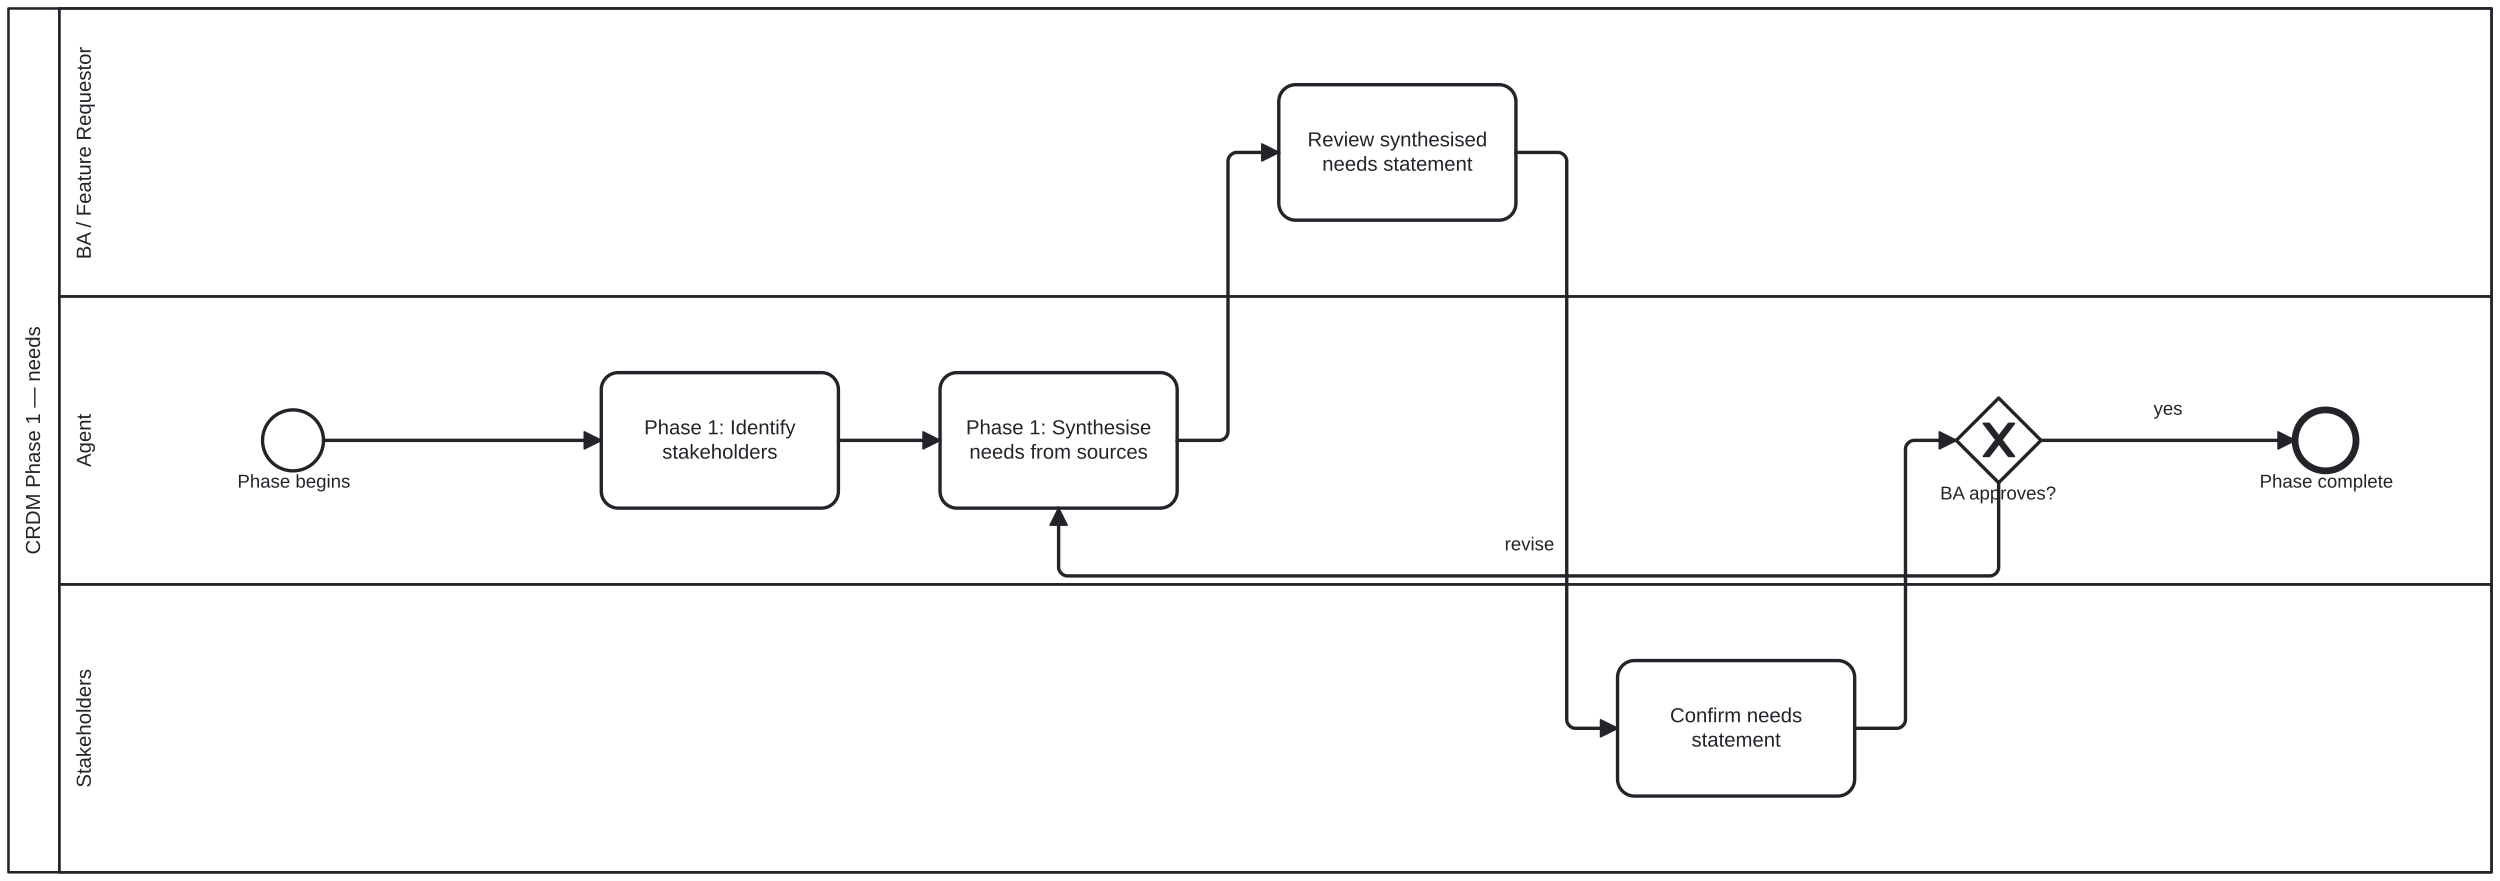
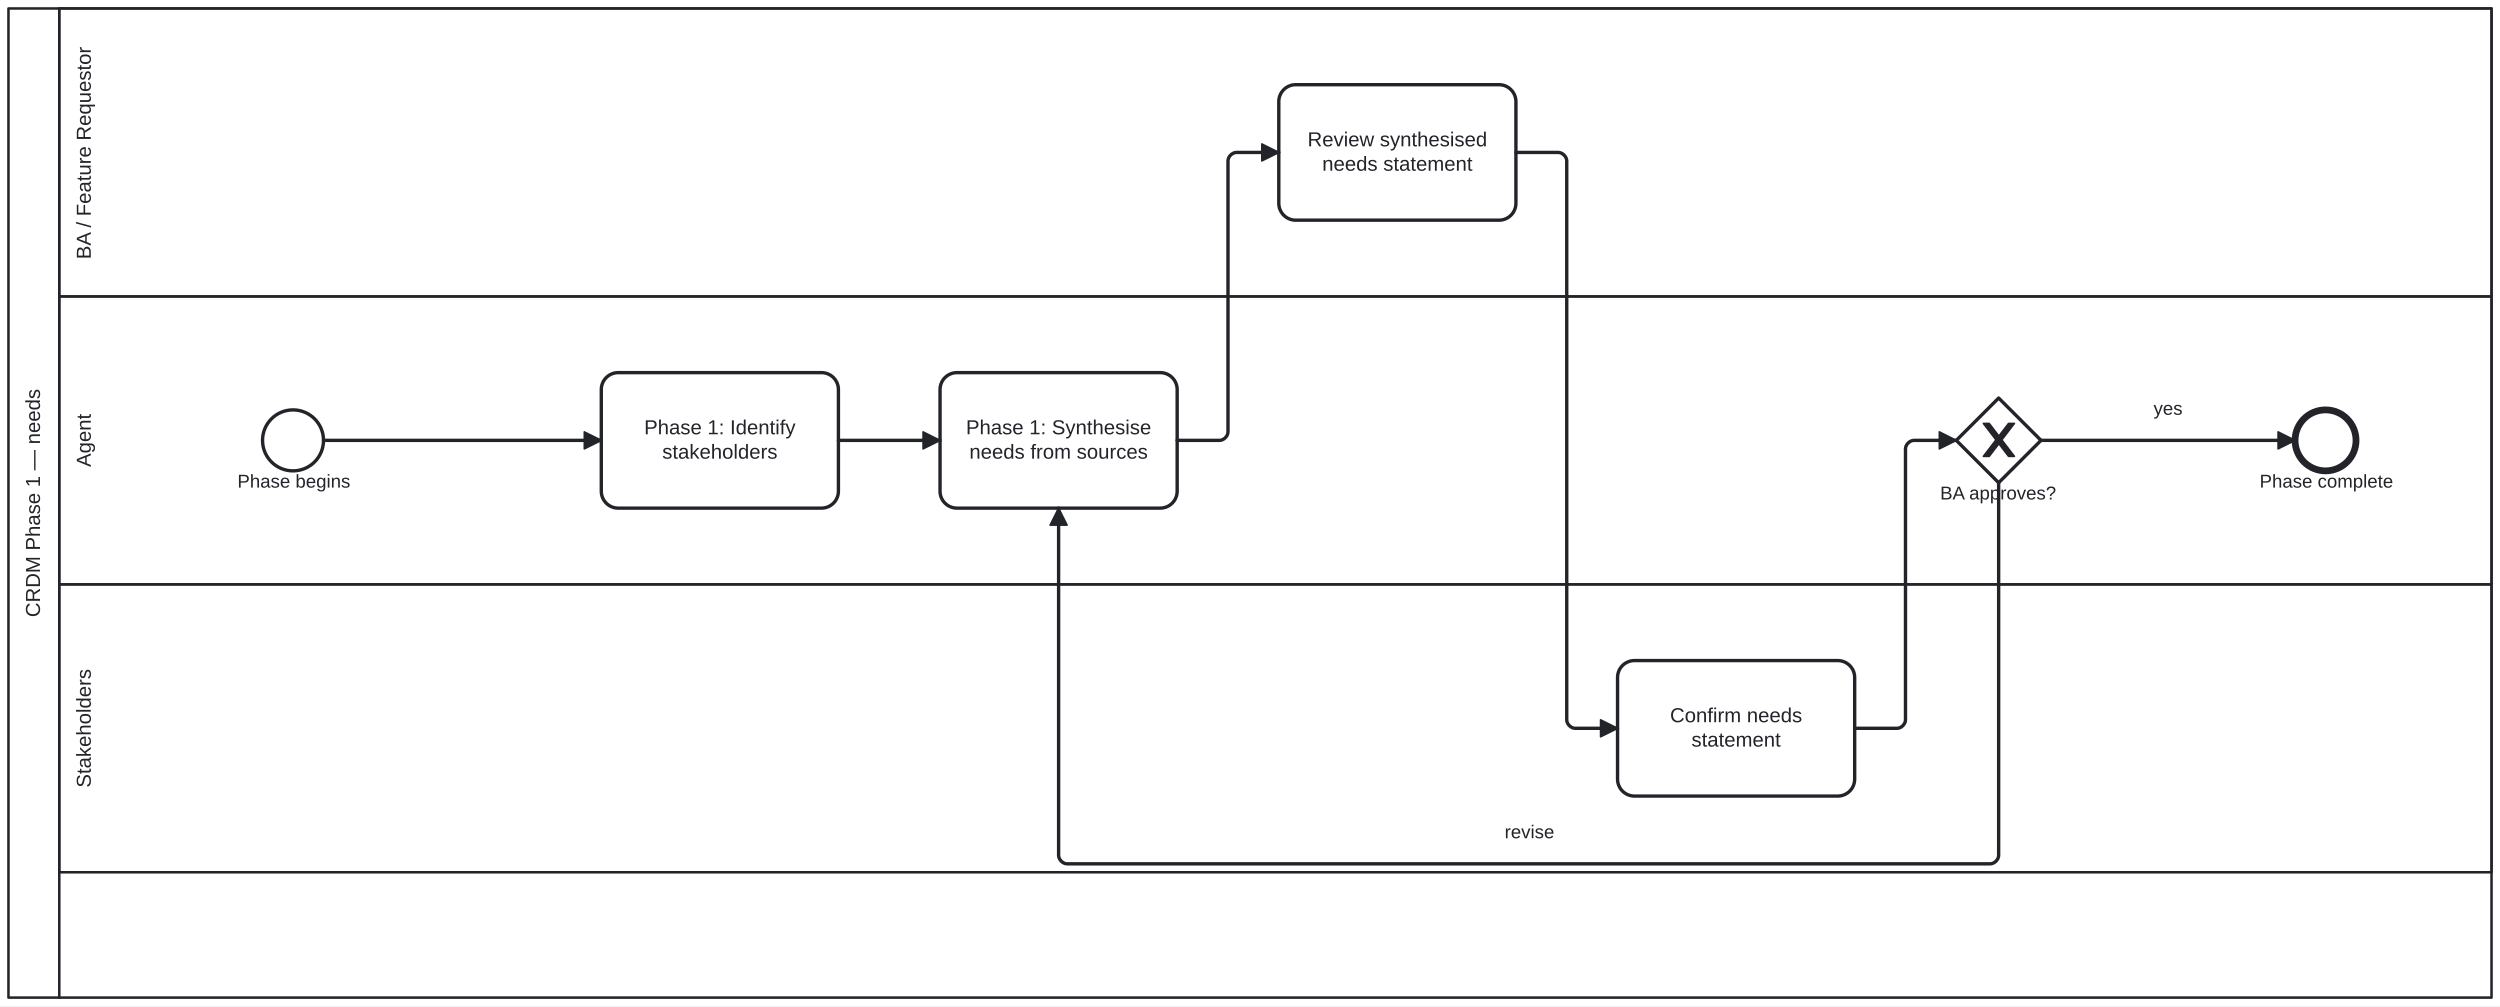
- <svg xmlns="http://www.w3.org/2000/svg" width="100%" style="max-width:100%;height:auto" viewBox="155 75 1476 520" version="1.1">
-   <rect x="155" y="75" width="1476" height="520" fill="#ffffff" />
+ <svg xmlns="http://www.w3.org/2000/svg" width="100%" style="max-width:100%;height:auto" viewBox="155 75 1476 594" version="1.1">
+   <rect x="155" y="75" width="1476" height="594" fill="#ffffff" />
  <g class="djs-group">
    <g class="djs-element djs-shape" data-element-id="Participant_Process_CRDM_Needs" style="display: block;" transform="matrix(1 0 0 1 160 80)">
      <g class="djs-visual">
-         <rect x="0" y="0" width="1466" height="510" rx="0" ry="0" style="stroke-linecap: round; stroke-linejoin: round; stroke: rgb(34, 36, 42); stroke-width: 1.5px; fill: white; fill-opacity: 0.95;" />
-         <path style="fill: none; stroke-linecap: round; stroke-linejoin: round; stroke: rgb(34, 36, 42); stroke-width: 1.5px;" d="M30,0L30,510" />
-         <text lineHeight="1.2" class="djs-label" style="font-family: Arial, sans-serif; font-size: 12px; font-weight: normal; fill: rgb(34, 36, 42);" transform="matrix(-1.83697e-16 -1 1 -1.83697e-16 0 510)">
-           <tspan x="187.638" y="18.6">CRDM Phase 1 — needs</tspan>
+         <rect x="0" y="0" width="1466" height="584" rx="0" ry="0" style="stroke-linecap: round; stroke-linejoin: round; stroke: rgb(34, 36, 42); stroke-width: 1.5px; fill: white; fill-opacity: 0.95;" />
+         <path style="fill: none; stroke-linecap: round; stroke-linejoin: round; stroke: rgb(34, 36, 42); stroke-width: 1.5px;" d="M30,0L30,584" />
+         <text lineHeight="1.2" class="djs-label" style="font-family: Arial, sans-serif; font-size: 12px; font-weight: normal; fill: rgb(34, 36, 42);" transform="matrix(-1.83697e-16 -1 1 -1.83697e-16 0 584)">
+           <tspan x="224.638" y="18.6">CRDM Phase 1 — needs</tspan>
        </text>
      </g>
-       <rect class="djs-hit djs-hit-all" x="0" y="0" width="1466" height="510" style="fill: none; stroke-opacity: 0; stroke: white; stroke-width: 15px;" />
+       <rect class="djs-hit djs-hit-all" x="0" y="0" width="1466" height="584" style="fill: none; stroke-opacity: 0; stroke: white; stroke-width: 15px;" />
    </g>
    <g class="djs-children">
      <g class="djs-group">
        <g class="djs-element djs-shape" data-element-id="Lane_Stakeholders" style="display: block;" transform="matrix(1 0 0 1 190 420)">
          <g class="djs-visual">
            <rect x="0" y="0" width="1436" height="170" rx="0" ry="0" style="stroke-linecap: round; stroke-linejoin: round; stroke: rgb(34, 36, 42); stroke-width: 1.5px; fill: white; fill-opacity: 0.25;" />
            <text lineHeight="1.2" class="djs-label" style="font-family: Arial, sans-serif; font-size: 12px; font-weight: normal; fill: rgb(34, 36, 42);" transform="matrix(-1.83697e-16 -1 1 -1.83697e-16 0 170)">
              <tspan x="49.979" y="18.6">Stakeholders</tspan>
            </text>
          </g>
          <rect class="djs-hit djs-hit-all" x="0" y="0" width="1436" height="170" style="fill: none; stroke-opacity: 0; stroke: white; stroke-width: 15px;" />
        </g>
      </g>
      <g class="djs-group">
        <g class="djs-element djs-shape" data-element-id="Lane_Agent" style="display: block;" transform="matrix(1 0 0 1 190 250)">
          <g class="djs-visual">
            <rect x="0" y="0" width="1436" height="170" rx="0" ry="0" style="stroke-linecap: round; stroke-linejoin: round; stroke: rgb(34, 36, 42); stroke-width: 1.5px; fill: white; fill-opacity: 0.25;" />
            <text lineHeight="1.2" class="djs-label" style="font-family: Arial, sans-serif; font-size: 12px; font-weight: normal; fill: rgb(34, 36, 42);" transform="matrix(-1.83697e-16 -1 1 -1.83697e-16 0 170)">
              <tspan x="69.32" y="18.6">Agent</tspan>
            </text>
          </g>
          <rect class="djs-hit djs-hit-all" x="0" y="0" width="1436" height="170" style="fill: none; stroke-opacity: 0; stroke: white; stroke-width: 15px;" />
        </g>
      </g>
      <g class="djs-group">
        <g class="djs-element djs-shape" data-element-id="Lane_BA" style="display: block;" transform="matrix(1 0 0 1 190 80)">
          <g class="djs-visual">
            <rect x="0" y="0" width="1436" height="170" rx="0" ry="0" style="stroke-linecap: round; stroke-linejoin: round; stroke: rgb(34, 36, 42); stroke-width: 1.5px; fill: white; fill-opacity: 0.25;" />
            <text lineHeight="1.2" class="djs-label" style="font-family: Arial, sans-serif; font-size: 12px; font-weight: normal; fill: rgb(34, 36, 42);" transform="matrix(-1.83697e-16 -1 1 -1.83697e-16 0 170)">
              <tspan x="21.968" y="18.6">BA / Feature Requestor</tspan>
            </text>
          </g>
          <rect class="djs-hit djs-hit-all" x="0" y="0" width="1436" height="170" style="fill: none; stroke-opacity: 0; stroke: white; stroke-width: 15px;" />
        </g>
      </g>
      <g class="djs-group">
        <g class="djs-element djs-shape" data-element-id="Start_Process_CRDM_Needs" style="display: block;" transform="matrix(1 0 0 1 310 317)">
          <g class="djs-visual">
            <circle cx="18" cy="18" r="18" style="stroke-linecap: round; stroke-linejoin: round; stroke: rgb(34, 36, 42); stroke-width: 2px; fill: white; fill-opacity: 0.95;" />
          </g>
          <rect class="djs-hit djs-hit-all" x="0" y="0" width="36" height="36" style="fill: none; stroke-opacity: 0; stroke: white; stroke-width: 15px;" />
        </g>
      </g>
      <g class="djs-group">
        <g class="djs-element djs-shape" data-element-id="Start_Process_CRDM_Needs_label" style="display: block;" transform="matrix(1 0 0 1 295 353)">
          <g class="djs-visual">
            <text lineHeight="1.2" class="djs-label" style="font-family: Arial, sans-serif; font-size: 11px; font-weight: normal; fill: rgb(34, 36, 42);">
              <tspan x="0.17" y="9.9">Phase begins</tspan>
            </text>
          </g>
          <rect class="djs-hit djs-hit-all" x="0" y="0" width="67" height="14" style="fill: none; stroke-opacity: 0; stroke: white; stroke-width: 15px;" />
        </g>
      </g>
      <g class="djs-group">
        <g class="djs-element djs-shape" data-element-id="A_Stakeholders" style="display: block;" transform="matrix(1 0 0 1 510 295)">
          <g class="djs-visual">
            <rect x="0" y="0" width="140" height="80" rx="10" ry="10" style="stroke-linecap: round; stroke-linejoin: round; stroke: rgb(34, 36, 42); stroke-width: 2px; fill: white; fill-opacity: 0.95;" />
            <text lineHeight="1.2" class="djs-label" style="font-family: Arial, sans-serif; font-size: 12px; font-weight: normal; fill: rgb(34, 36, 42);">
              <tspan x="25.305" y="36.4">Phase 1: Identify</tspan>
              <tspan x="35.98" y="50.8">stakeholders</tspan>
            </text>
          </g>
          <rect class="djs-hit djs-hit-all" x="0" y="0" width="140" height="80" style="fill: none; stroke-opacity: 0; stroke: white; stroke-width: 15px;" />
        </g>
      </g>
      <g class="djs-group">
        <g class="djs-element djs-shape" data-element-id="A_Synthesise" style="display: block;" transform="matrix(1 0 0 1 710 295)">
          <g class="djs-visual">
            <rect x="0" y="0" width="140" height="80" rx="10" ry="10" style="stroke-linecap: round; stroke-linejoin: round; stroke: rgb(34, 36, 42); stroke-width: 2px; fill: white; fill-opacity: 0.95;" />
            <text lineHeight="1.2" class="djs-label" style="font-family: Arial, sans-serif; font-size: 12px; font-weight: normal; fill: rgb(34, 36, 42);">
              <tspan x="15.3" y="36.4">Phase 1: Synthesise</tspan>
              <tspan x="17.31" y="50.8">needs from sources</tspan>
            </text>
          </g>
          <rect class="djs-hit djs-hit-all" x="0" y="0" width="140" height="80" style="fill: none; stroke-opacity: 0; stroke: white; stroke-width: 15px;" />
        </g>
      </g>
      <g class="djs-group">
        <g class="djs-element djs-shape" data-element-id="BA_ReviewNeeds" style="display: block;" transform="matrix(1 0 0 1 910 125)">
          <g class="djs-visual">
            <rect x="0" y="0" width="140" height="80" rx="10" ry="10" style="stroke-linecap: round; stroke-linejoin: round; stroke: rgb(34, 36, 42); stroke-width: 2px; fill: white; fill-opacity: 0.95;" />
            <text lineHeight="1.2" class="djs-label" style="font-family: Arial, sans-serif; font-size: 12px; font-weight: normal; fill: rgb(34, 36, 42);">
              <tspan x="16.976" y="36.4">Review synthesised</tspan>
              <tspan x="25.639" y="50.8">needs statement</tspan>
            </text>
          </g>
          <rect class="djs-hit djs-hit-all" x="0" y="0" width="140" height="80" style="fill: none; stroke-opacity: 0; stroke: white; stroke-width: 15px;" />
        </g>
      </g>
      <g class="djs-group">
        <g class="djs-element djs-shape" data-element-id="S_ConfirmNeeds" style="display: block;" transform="matrix(1 0 0 1 1110 465)">
          <g class="djs-visual">
            <rect x="0" y="0" width="140" height="80" rx="10" ry="10" style="stroke-linecap: round; stroke-linejoin: round; stroke: rgb(34, 36, 42); stroke-width: 2px; fill: white; fill-opacity: 0.95;" />
            <text lineHeight="1.2" class="djs-label" style="font-family: Arial, sans-serif; font-size: 12px; font-weight: normal; fill: rgb(34, 36, 42);">
              <tspan x="30.982" y="36.4">Confirm needs</tspan>
              <tspan x="43.653" y="50.8">statement</tspan>
            </text>
          </g>
          <rect class="djs-hit djs-hit-all" x="0" y="0" width="140" height="80" style="fill: none; stroke-opacity: 0; stroke: white; stroke-width: 15px;" />
        </g>
      </g>
      <g class="djs-group">
        <g class="djs-element djs-shape" data-element-id="GW_Needs" style="display: block;" transform="matrix(1 0 0 1 1310 310)">
          <g class="djs-visual">
            <polygon points="25,0 50,25 25,50 0,25" style="stroke-linecap: round; stroke-linejoin: round; stroke: rgb(34, 36, 42); stroke-width: 2px; fill: white; fill-opacity: 0.95;" />
            <path d="m 16,15 7.429,9.714 -7.429,9.714 3.429,0 5.714,-7.464 5.714,7.464 3.429,0 -7.429,-9.714 7.429,-9.714 -3.429,0 -5.714,7.464 -5.714,-7.464 -3.429,0 z" style="fill: rgb(34, 36, 42); stroke-linecap: round; stroke-linejoin: round; stroke: rgb(34, 36, 42); stroke-width: 1px;" />
          </g>
          <rect class="djs-hit djs-hit-all" x="0" y="0" width="50" height="50" style="fill: none; stroke-opacity: 0; stroke: white; stroke-width: 15px;" />
        </g>
      </g>
      <g class="djs-group">
        <g class="djs-element djs-shape" data-element-id="GW_Needs_label" style="display: block;" transform="matrix(1 0 0 1 1300 360)">
          <g class="djs-visual">
            <text lineHeight="1.2" class="djs-label" style="font-family: Arial, sans-serif; font-size: 11px; font-weight: normal; fill: rgb(34, 36, 42);">
              <tspan x="0.45" y="9.9">BA approves?</tspan>
            </text>
          </g>
          <rect class="djs-hit djs-hit-all" x="0" y="0" width="70" height="14" style="fill: none; stroke-opacity: 0; stroke: white; stroke-width: 15px;" />
        </g>
      </g>
      <g class="djs-group">
        <g class="djs-element djs-shape" data-element-id="End_Process_CRDM_Needs" style="display: block;" transform="matrix(1 0 0 1 1510 317)">
          <g class="djs-visual">
            <circle cx="18" cy="18" r="18" style="stroke-linecap: round; stroke-linejoin: round; stroke: rgb(34, 36, 42); stroke-width: 4px; fill: white; fill-opacity: 0.95;" />
          </g>
          <rect class="djs-hit djs-hit-all" x="0" y="0" width="36" height="36" style="fill: none; stroke-opacity: 0; stroke: white; stroke-width: 15px;" />
        </g>
      </g>
      <g class="djs-group">
        <g class="djs-element djs-shape" data-element-id="End_Process_CRDM_Needs_label" style="display: block;" transform="matrix(1 0 0 1 1489 353)">
          <g class="djs-visual">
            <text lineHeight="1.2" class="djs-label" style="font-family: Arial, sans-serif; font-size: 11px; font-weight: normal; fill: rgb(34, 36, 42);">
              <tspan x="0.06" y="9.9">Phase complete</tspan>
            </text>
          </g>
          <rect class="djs-hit djs-hit-all" x="0" y="0" width="79" height="14" style="fill: none; stroke-opacity: 0; stroke: white; stroke-width: 15px;" />
        </g>
      </g>
      <g class="djs-group">
        <g class="djs-element djs-connection" data-element-id="SF_Process_CRDM_Needs_1" style="display: block;">
          <g class="djs-visual">
            <defs>
              <marker id="folio-marker-1" viewBox="0 0 20 20" refX="11" refY="10" markerWidth="10" markerHeight="10" orient="auto">
                <path d="M 1 5 L 11 10 L 1 15 Z" style="stroke-linecap: round; stroke-linejoin: round; stroke: rgb(34, 36, 42); stroke-width: 1px; fill: rgb(34, 36, 42);" />
              </marker>
            </defs>
            <path data-corner-radius="5" style="fill: none; stroke-linecap: round; stroke-linejoin: round; stroke: rgb(34, 36, 42); stroke-width: 2px; marker-end: url('#folio-marker-1');" d="M346,335L510,335" />
          </g>
          <path d="M346,335L510,335" class="djs-hit djs-hit-stroke" style="fill: none; stroke-opacity: 0; stroke: white; stroke-width: 15px;" />
        </g>
      </g>
      <g class="djs-group">
        <g class="djs-element djs-connection" data-element-id="SF_Process_CRDM_Needs_2" style="display: block;">
          <g class="djs-visual">
            <defs>
              <marker id="folio-marker-2" viewBox="0 0 20 20" refX="11" refY="10" markerWidth="10" markerHeight="10" orient="auto">
                <path d="M 1 5 L 11 10 L 1 15 Z" style="stroke-linecap: round; stroke-linejoin: round; stroke: rgb(34, 36, 42); stroke-width: 1px; fill: rgb(34, 36, 42);" />
              </marker>
            </defs>
            <path data-corner-radius="5" style="fill: none; stroke-linecap: round; stroke-linejoin: round; stroke: rgb(34, 36, 42); stroke-width: 2px; marker-end: url('#folio-marker-2');" d="M650,335L710,335" />
          </g>
          <path d="M650,335L710,335" class="djs-hit djs-hit-stroke" style="fill: none; stroke-opacity: 0; stroke: white; stroke-width: 15px;" />
        </g>
      </g>
      <g class="djs-group">
        <g class="djs-element djs-connection" data-element-id="SF_Process_CRDM_Needs_3" style="display: block;">
          <g class="djs-visual">
            <defs>
              <marker id="folio-marker-3" viewBox="0 0 20 20" refX="11" refY="10" markerWidth="10" markerHeight="10" orient="auto">
                <path d="M 1 5 L 11 10 L 1 15 Z" style="stroke-linecap: round; stroke-linejoin: round; stroke: rgb(34, 36, 42); stroke-width: 1px; fill: rgb(34, 36, 42);" />
              </marker>
            </defs>
            <path data-corner-radius="5" style="fill: none; stroke-linecap: round; stroke-linejoin: round; stroke: rgb(34, 36, 42); stroke-width: 2px; marker-end: url('#folio-marker-3');" d="M850,335L875,335C877.5,335,880,332.5,880,330L880,170C880,167.5,882.5,165,885,165L910,165" />
          </g>
          <path d="M850,335L880,335L880,165L910,165" class="djs-hit djs-hit-stroke" style="fill: none; stroke-opacity: 0; stroke: white; stroke-width: 15px;" />
        </g>
      </g>
      <g class="djs-group">
        <g class="djs-element djs-connection" data-element-id="SF_Process_CRDM_Needs_4" style="display: block;">
          <g class="djs-visual">
            <defs>
              <marker id="folio-marker-4" viewBox="0 0 20 20" refX="11" refY="10" markerWidth="10" markerHeight="10" orient="auto">
                <path d="M 1 5 L 11 10 L 1 15 Z" style="stroke-linecap: round; stroke-linejoin: round; stroke: rgb(34, 36, 42); stroke-width: 1px; fill: rgb(34, 36, 42);" />
              </marker>
            </defs>
            <path data-corner-radius="5" style="fill: none; stroke-linecap: round; stroke-linejoin: round; stroke: rgb(34, 36, 42); stroke-width: 2px; marker-end: url('#folio-marker-4');" d="M1050,165L1075,165C1077.5,165,1080,167.5,1080,170L1080,500C1080,502.5,1082.5,505,1085,505L1110,505" />
          </g>
          <path d="M1050,165L1080,165L1080,505L1110,505" class="djs-hit djs-hit-stroke" style="fill: none; stroke-opacity: 0; stroke: white; stroke-width: 15px;" />
        </g>
      </g>
      <g class="djs-group">
        <g class="djs-element djs-connection" data-element-id="SF_Process_CRDM_Needs_5" style="display: block;">
          <g class="djs-visual">
            <defs>
              <marker id="folio-marker-5" viewBox="0 0 20 20" refX="11" refY="10" markerWidth="10" markerHeight="10" orient="auto">
                <path d="M 1 5 L 11 10 L 1 15 Z" style="stroke-linecap: round; stroke-linejoin: round; stroke: rgb(34, 36, 42); stroke-width: 1px; fill: rgb(34, 36, 42);" />
              </marker>
            </defs>
            <path data-corner-radius="5" style="fill: none; stroke-linecap: round; stroke-linejoin: round; stroke: rgb(34, 36, 42); stroke-width: 2px; marker-end: url('#folio-marker-5');" d="M1250,505L1275,505C1277.5,505,1280,502.5,1280,500L1280,340C1280,337.5,1282.5,335,1285,335L1310,335" />
          </g>
          <path d="M1250,505L1280,505L1280,335L1310,335" class="djs-hit djs-hit-stroke" style="fill: none; stroke-opacity: 0; stroke: white; stroke-width: 15px;" />
        </g>
      </g>
      <g class="djs-group">
        <g class="djs-element djs-connection" data-element-id="SF_Process_CRDM_Needs_6" style="display: block;">
          <g class="djs-visual">
            <defs>
              <marker id="folio-marker-6" viewBox="0 0 20 20" refX="11" refY="10" markerWidth="10" markerHeight="10" orient="auto">
                <path d="M 1 5 L 11 10 L 1 15 Z" style="stroke-linecap: round; stroke-linejoin: round; stroke: rgb(34, 36, 42); stroke-width: 1px; fill: rgb(34, 36, 42);" />
              </marker>
            </defs>
-             <path data-corner-radius="5" style="fill: none; stroke-linecap: round; stroke-linejoin: round; stroke: rgb(34, 36, 42); stroke-width: 2px; marker-end: url('#folio-marker-6');" d="M1335,360L1335,410C1335,412.5,1332.5,415,1330,415L785,415C782.5,415,780,412.5,780,410L780,375" />
-           </g>
-           <path d="M1335,360L1335,415L780,415L780,375" class="djs-hit djs-hit-stroke" style="fill: none; stroke-opacity: 0; stroke: white; stroke-width: 15px;" />
-         </g>
-       </g>
-       <g class="djs-group">
-         <g class="djs-element djs-shape" data-element-id="SF_Process_CRDM_Needs_6_label" style="display: block;" transform="matrix(1 0 0 1 1043 390)">
+             <path data-corner-radius="5" style="fill: none; stroke-linecap: round; stroke-linejoin: round; stroke: rgb(34, 36, 42); stroke-width: 2px; marker-end: url('#folio-marker-6');" d="M1335,360L1335,580C1335,582.5,1332.5,585,1330,585L785,585C782.5,585,780,582.5,780,580L780,375" />
+           </g>
+           <path d="M1335,360L1335,585L780,585L780,375" class="djs-hit djs-hit-stroke" style="fill: none; stroke-opacity: 0; stroke: white; stroke-width: 15px;" />
+         </g>
+       </g>
+       <g class="djs-group">
+         <g class="djs-element djs-shape" data-element-id="SF_Process_CRDM_Needs_6_label" style="display: block;" transform="matrix(1 0 0 1 1043 560)">
          <g class="djs-visual">
            <text lineHeight="1.2" class="djs-label" style="font-family: Arial, sans-serif; font-size: 11px; font-weight: normal; fill: rgb(34, 36, 42);">
              <tspan x="0.329" y="9.9">revise</tspan>
            </text>
          </g>
          <rect class="djs-hit djs-hit-all" x="0" y="0" width="30" height="14" style="fill: none; stroke-opacity: 0; stroke: white; stroke-width: 15px;" />
        </g>
      </g>
      <g class="djs-group">
        <g class="djs-element djs-connection" data-element-id="SF_Process_CRDM_Needs_7" style="display: block;">
          <g class="djs-visual">
            <defs>
              <marker id="folio-marker-7" viewBox="0 0 20 20" refX="11" refY="10" markerWidth="10" markerHeight="10" orient="auto">
                <path d="M 1 5 L 11 10 L 1 15 Z" style="stroke-linecap: round; stroke-linejoin: round; stroke: rgb(34, 36, 42); stroke-width: 1px; fill: rgb(34, 36, 42);" />
              </marker>
            </defs>
            <path data-corner-radius="5" style="fill: none; stroke-linecap: round; stroke-linejoin: round; stroke: rgb(34, 36, 42); stroke-width: 2px; marker-end: url('#folio-marker-7');" d="M1360,335L1510,335" />
          </g>
          <path d="M1360,335L1510,335" class="djs-hit djs-hit-stroke" style="fill: none; stroke-opacity: 0; stroke: white; stroke-width: 15px;" />
        </g>
      </g>
      <g class="djs-group">
        <g class="djs-element djs-shape" data-element-id="SF_Process_CRDM_Needs_7_label" style="display: block;" transform="matrix(1 0 0 1 1426 310)">
          <g class="djs-visual">
            <text lineHeight="1.2" class="djs-label" style="font-family: Arial, sans-serif; font-size: 11px; font-weight: normal; fill: rgb(34, 36, 42);">
              <tspan x="0.441" y="9.9">yes</tspan>
            </text>
          </g>
          <rect class="djs-hit djs-hit-all" x="0" y="0" width="18" height="14" style="fill: none; stroke-opacity: 0; stroke: white; stroke-width: 15px;" />
        </g>
      </g>
    </g>
  </g>
</svg>
